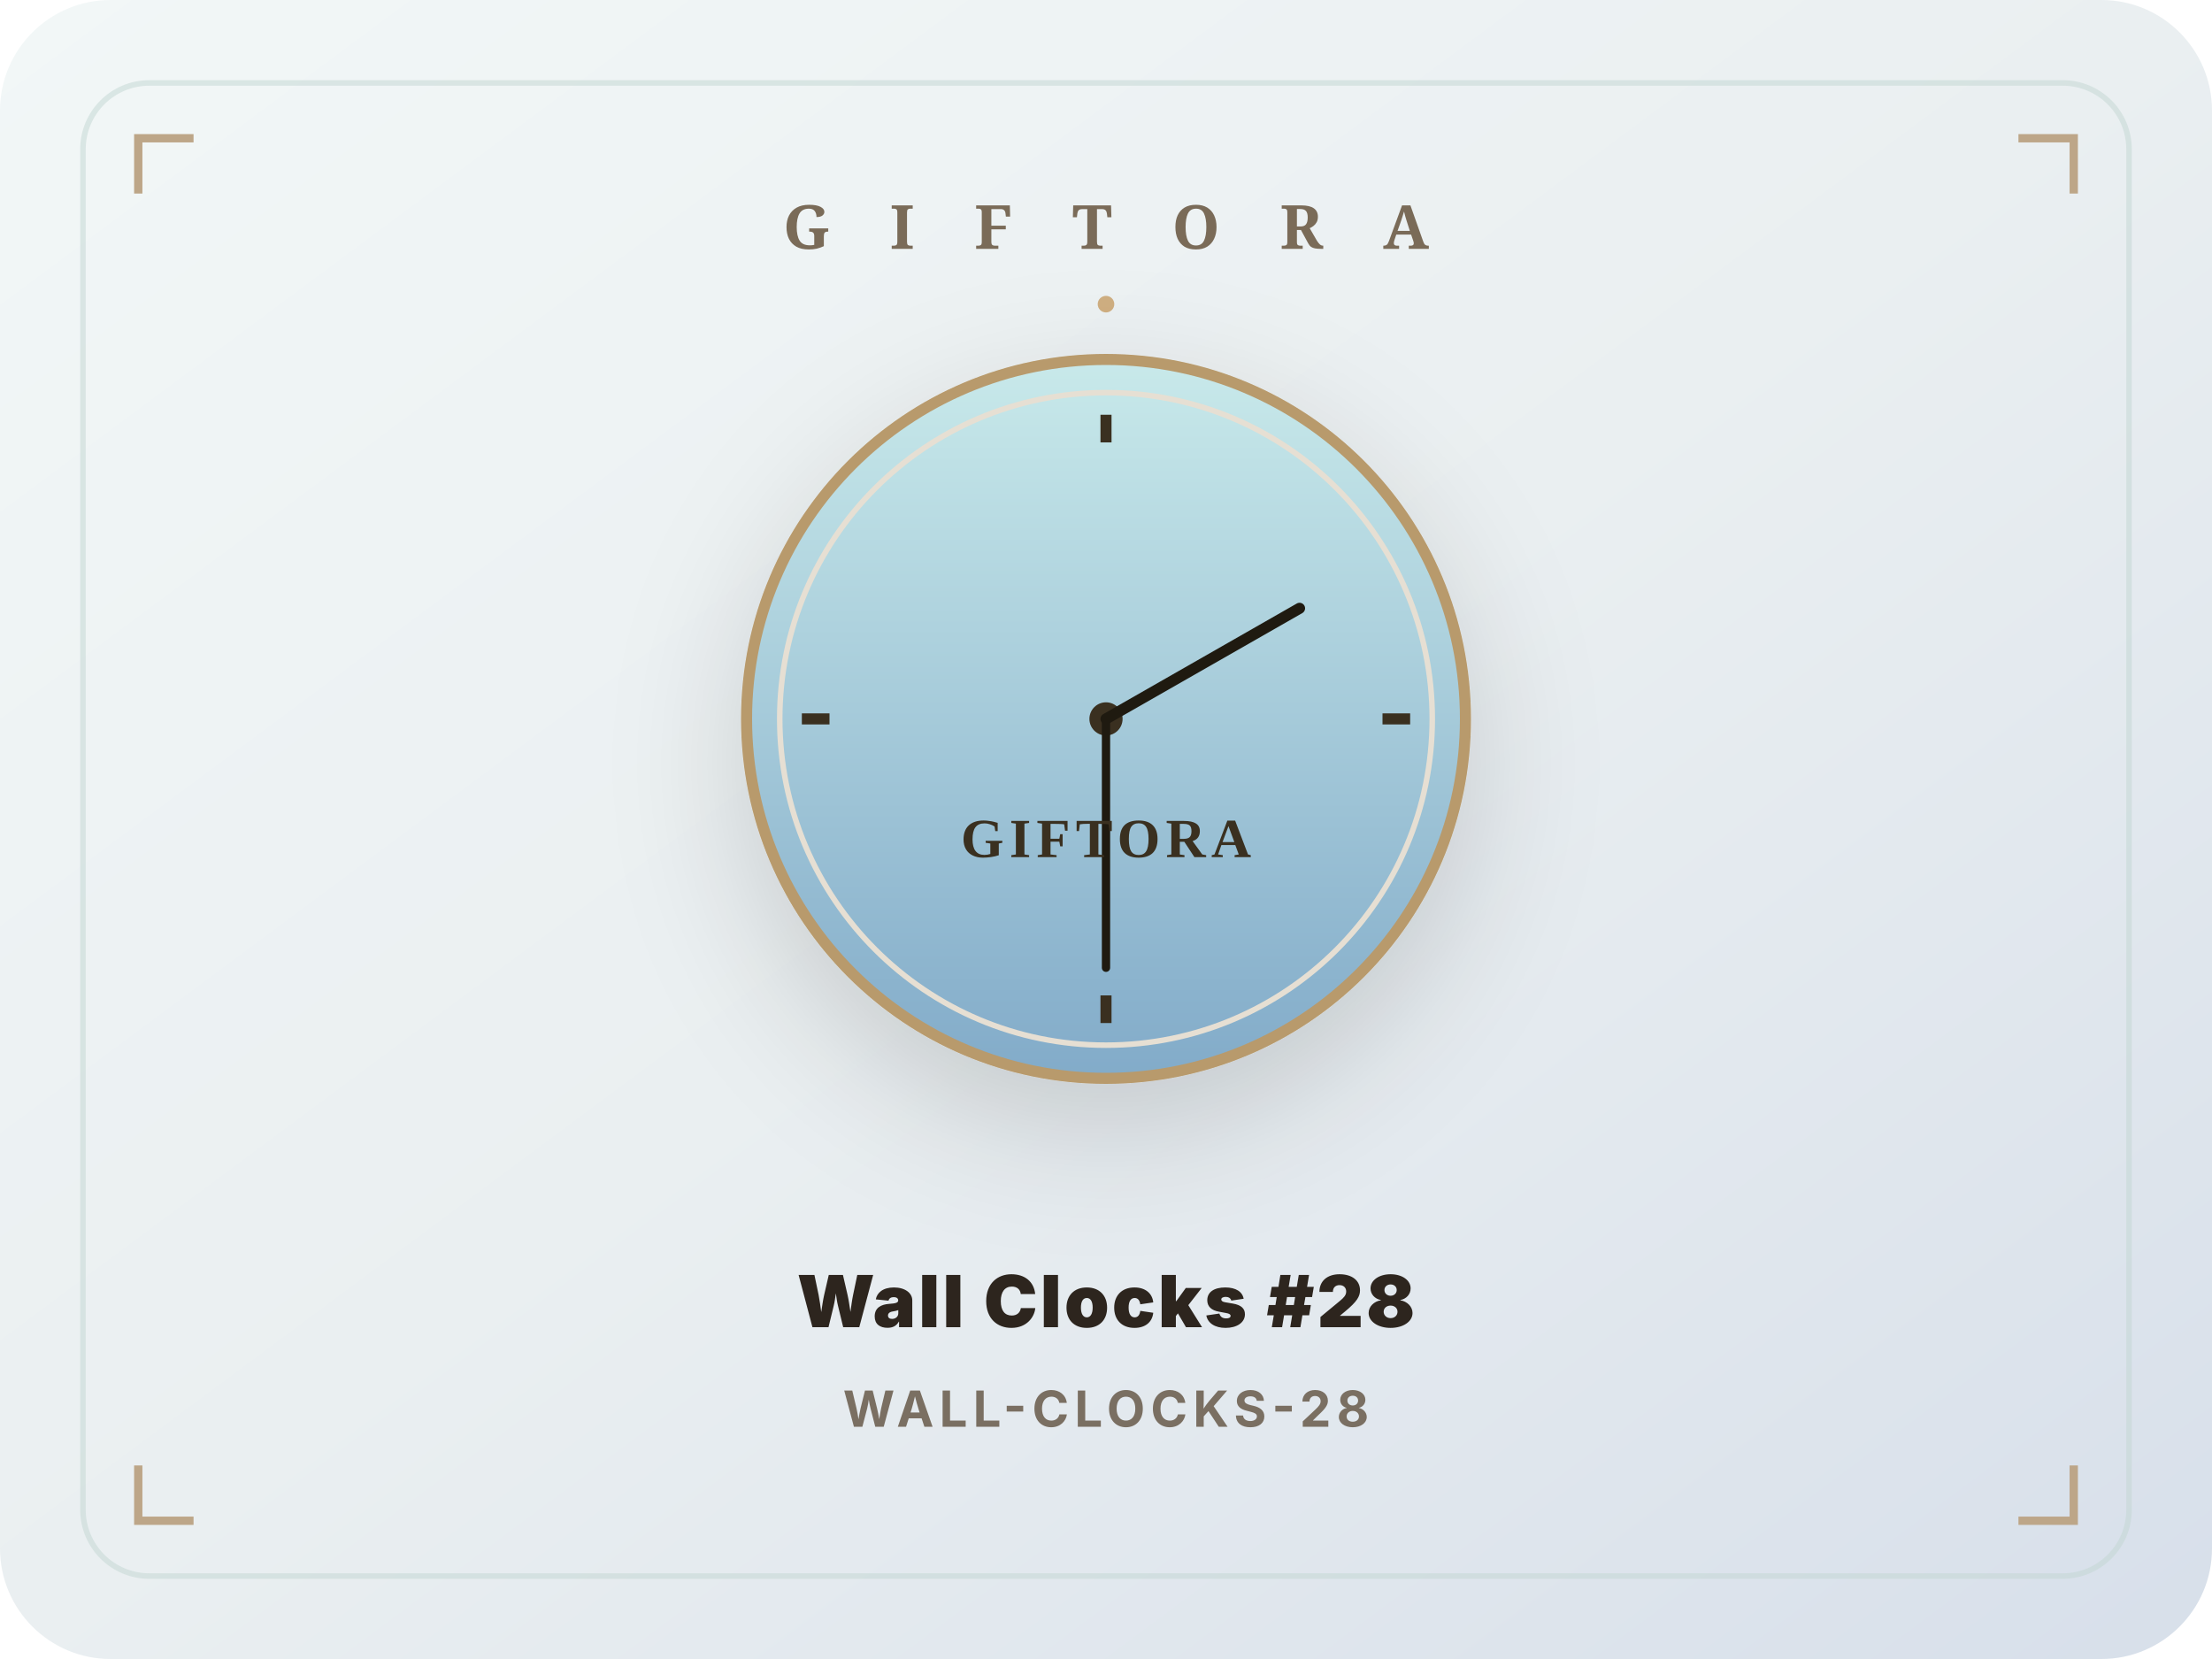
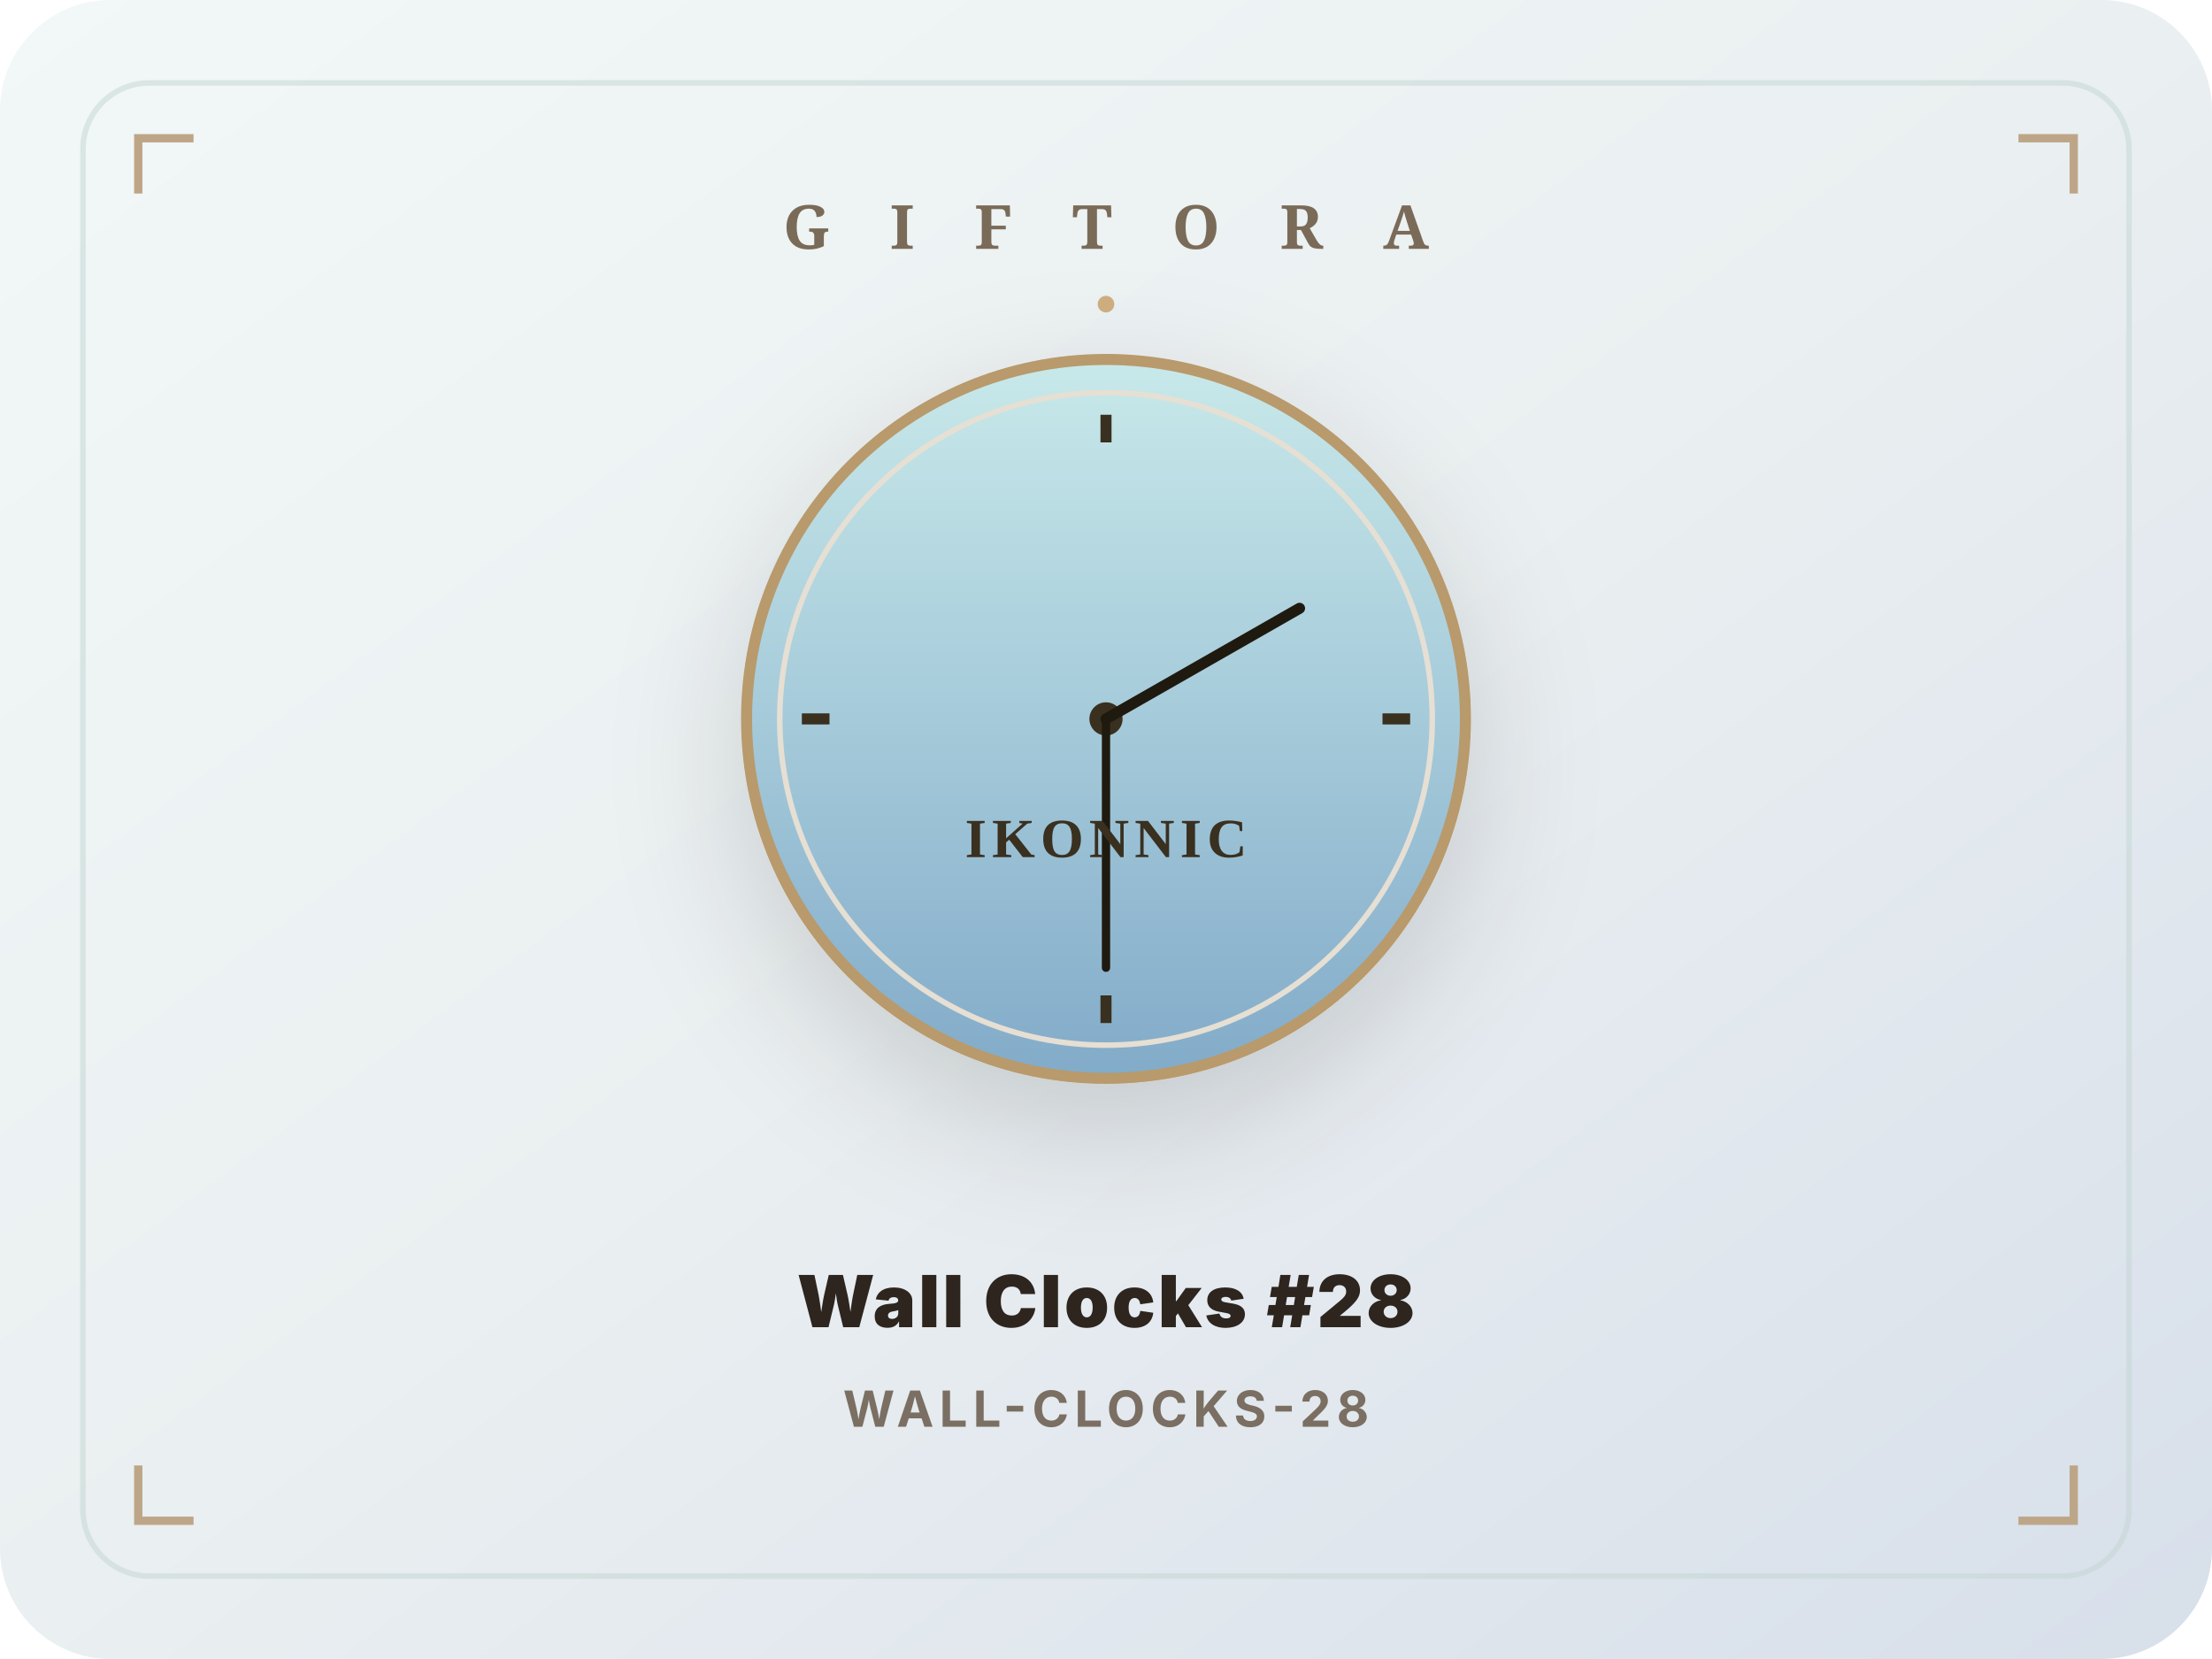
<svg xmlns="http://www.w3.org/2000/svg" viewBox="0 0 400 300" width="100%" height="100%">
  <defs>
    <linearGradient id="grad_wall-clocks_27" x1="0%" y1="0%" x2="100%" y2="100%">
      <stop offset="0%" stop-color="hsl(171, 25%, 96%)" />
      <stop offset="50%" stop-color="hsl(191, 20%, 93%)" />
      <stop offset="100%" stop-color="hsl(216, 30%, 88%)" />
    </linearGradient>
    <linearGradient id="mock_grad_wall-clocks_27" x1="0%" y1="0%" x2="0%" y2="100%">
      <stop offset="0%" stop-color="hsl(181, 45%, 85%)" />
      <stop offset="100%" stop-color="hsl(206, 40%, 65%)" />
    </linearGradient>
    <linearGradient id="stud_grad" x1="0%" y1="0%" x2="100%" y2="100%">
      <stop offset="0%" stop-color="#ffffff" />
      <stop offset="40%" stop-color="#d4af37" />
      <stop offset="100%" stop-color="#aa7c11" />
    </linearGradient>
  </defs>
  <rect width="400" height="300" rx="20" fill="url(#grad_wall-clocks_27)" />
  <rect x="15" y="15" width="370" height="270" rx="12" fill="none" stroke="hsl(171, 20%, 80%)" stroke-width="1" stroke-opacity="0.5" />
  <text x="200" y="45" font-family="'Georgia', serif" font-size="11" font-weight="900" fill="#7a6b58" text-anchor="middle" letter-spacing="4">G I F T O R A</text>
  <circle cx="200" cy="55" r="1.5" fill="#cfae81" />
  <circle cx="200" cy="130" r="65" fill="url(#mock_grad_wall-clocks_27)" stroke="#b89a6c" stroke-width="2" filter="drop-shadow(0px 8px 12px rgba(0,0,0,0.15))" />
  <circle cx="200" cy="130" r="59" fill="none" stroke="#e6dfd3" stroke-width="1" />
  <circle cx="200" cy="130" r="3" fill="#3a3020" />
  <line x1="200" y1="75" x2="200" y2="80" stroke="#3a3020" stroke-width="2" />
  <line x1="200" y1="180" x2="200" y2="185" stroke="#3a3020" stroke-width="2" />
  <line x1="145" y1="130" x2="150" y2="130" stroke="#3a3020" stroke-width="2" />
  <line x1="250" y1="130" x2="255" y2="130" stroke="#3a3020" stroke-width="2" />
  <line x1="200" y1="130" x2="235" y2="110" stroke="#1f1a10" stroke-width="2" stroke-linecap="round" />
  <line x1="200" y1="130" x2="200" y2="175" stroke="#1f1a10" stroke-width="1.5" stroke-linecap="round" />
-   <text x="200" y="155" font-family="'Times New Roman', serif" font-size="10" font-weight="bold" fill="#3a3020" text-anchor="middle" letter-spacing="1">GIFTORA</text>
+   <text x="200" y="155" font-family="'Times New Roman', serif" font-size="10" font-weight="bold" fill="#3a3020" text-anchor="middle" letter-spacing="1">IKONNIC</text>
  <text x="200" y="240" font-family="'Inter', sans-serif" font-size="13" font-weight="900" fill="#2d251e" text-anchor="middle" letter-spacing="0.5">Wall Clocks #28</text>
  <text x="200" y="258" font-family="'Inter', sans-serif" font-size="9" font-weight="bold" fill="#7a6f62" text-anchor="middle" letter-spacing="1">WALL-CLOCKS-28</text>
  <path d="M 25 35 L 25 25 L 35 25" fill="none" stroke="#bda688" stroke-width="1.5" />
  <path d="M 375 35 L 375 25 L 365 25" fill="none" stroke="#bda688" stroke-width="1.5" />
  <path d="M 25 265 L 25 275 L 35 275" fill="none" stroke="#bda688" stroke-width="1.5" />
  <path d="M 375 265 L 375 275 L 365 275" fill="none" stroke="#bda688" stroke-width="1.5" />
</svg>
